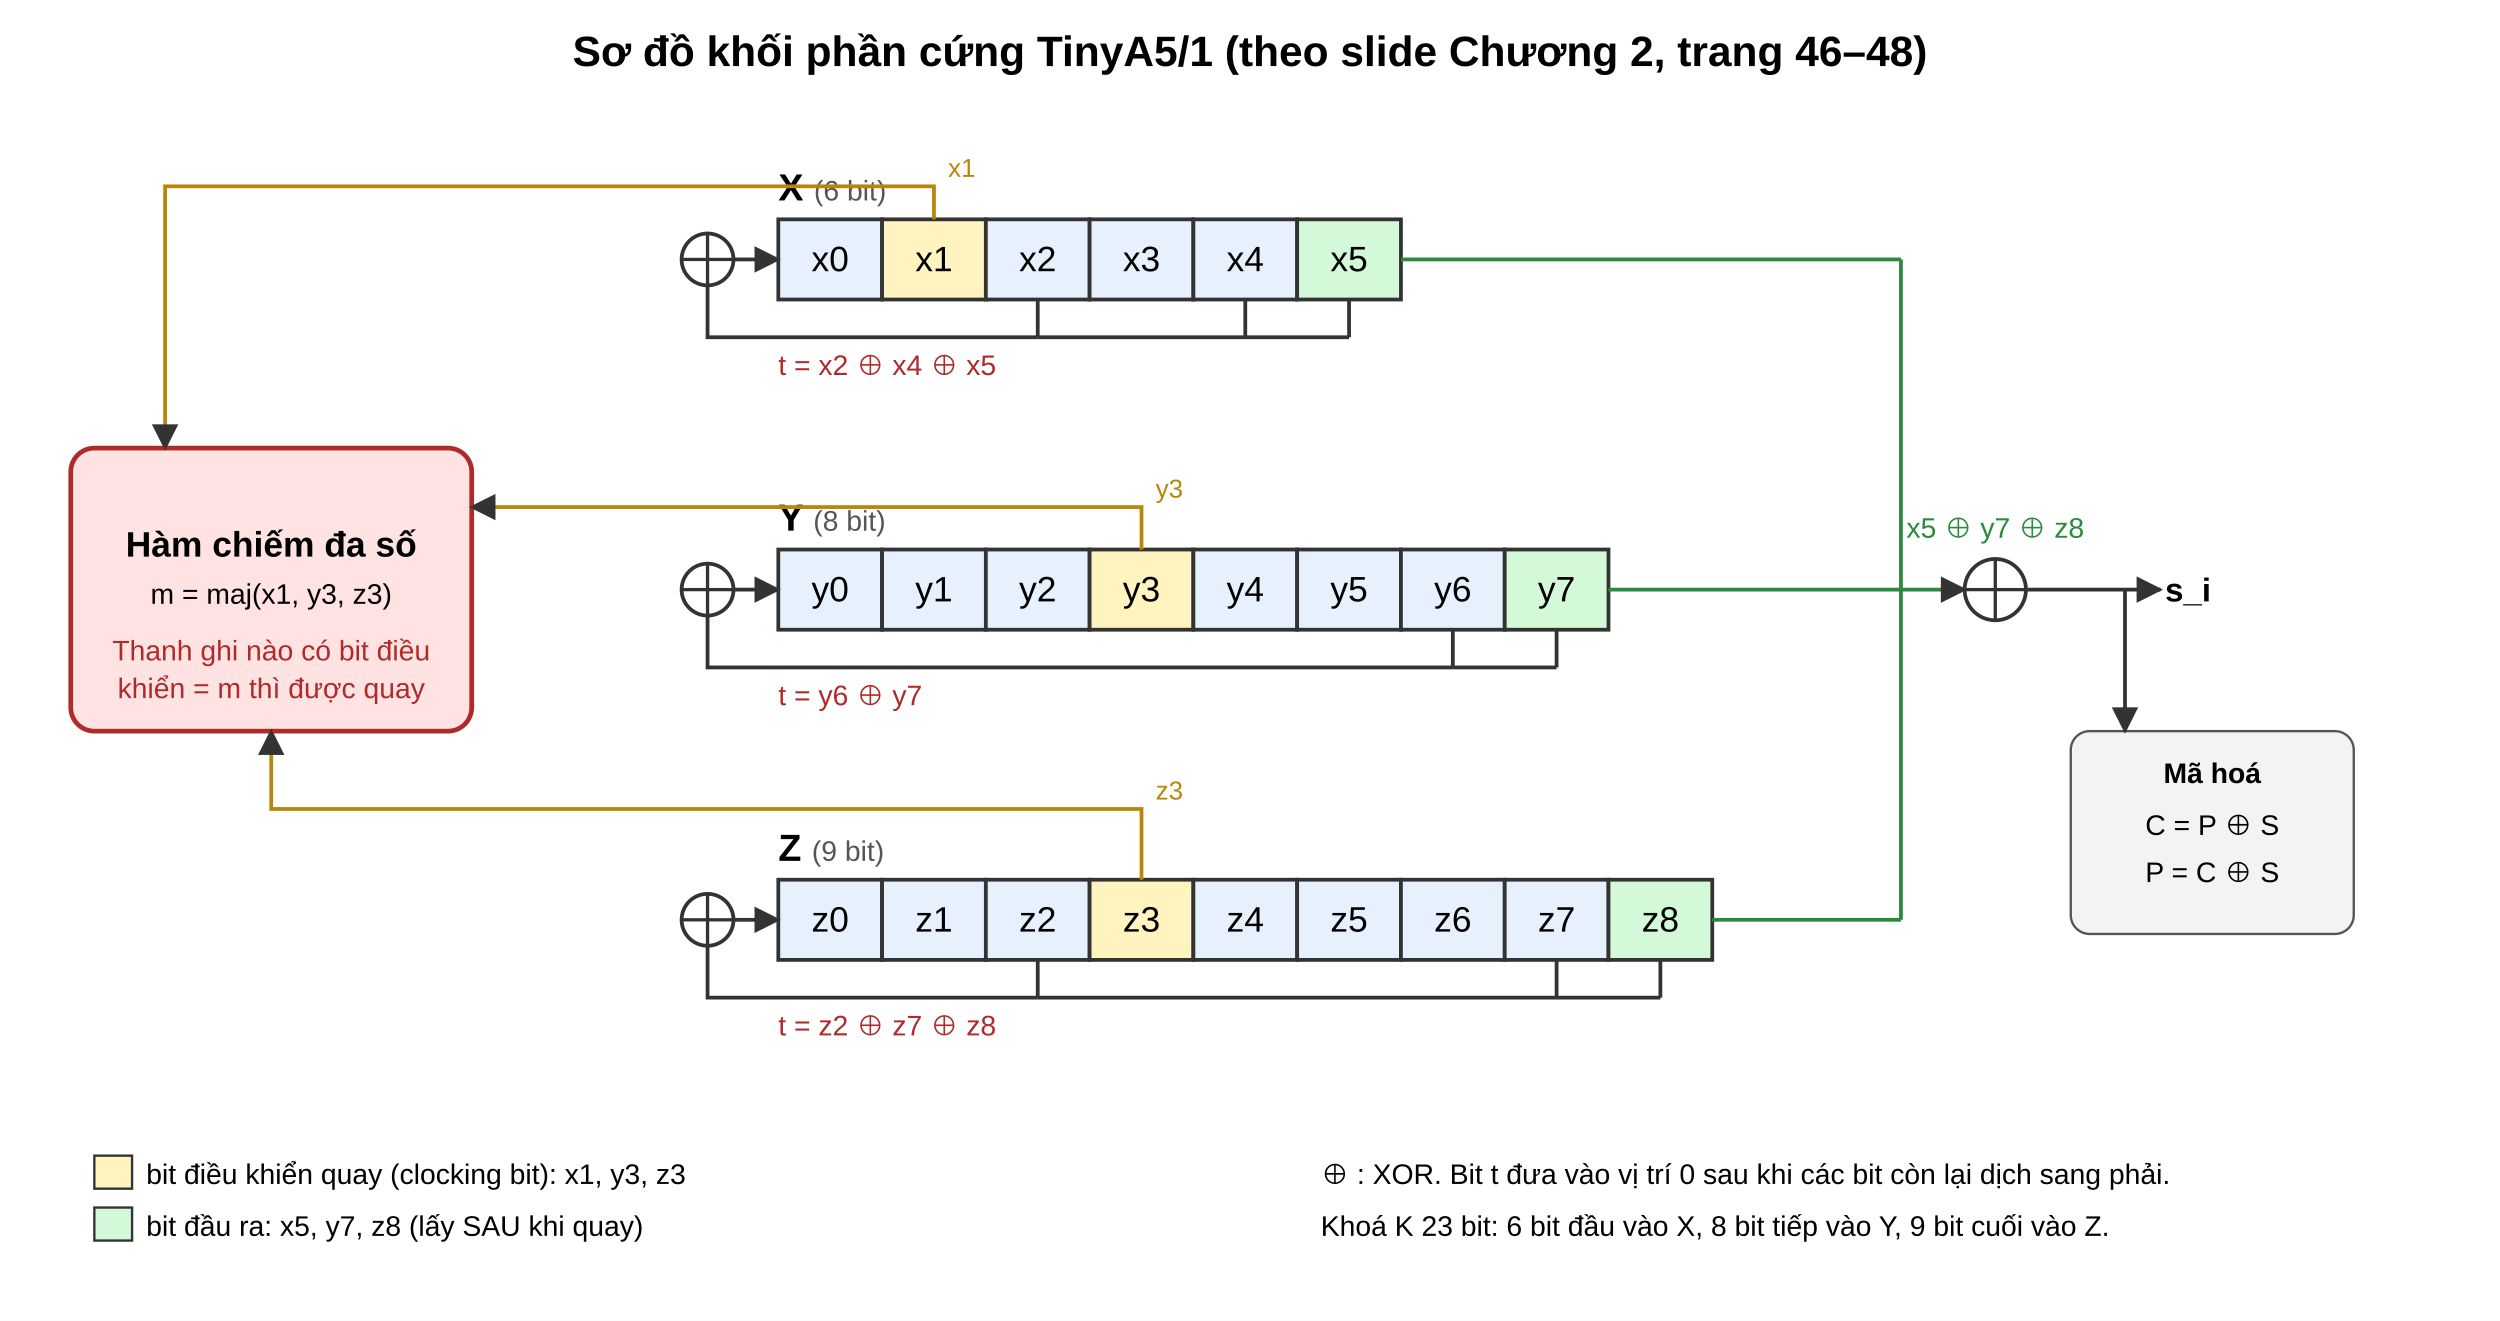
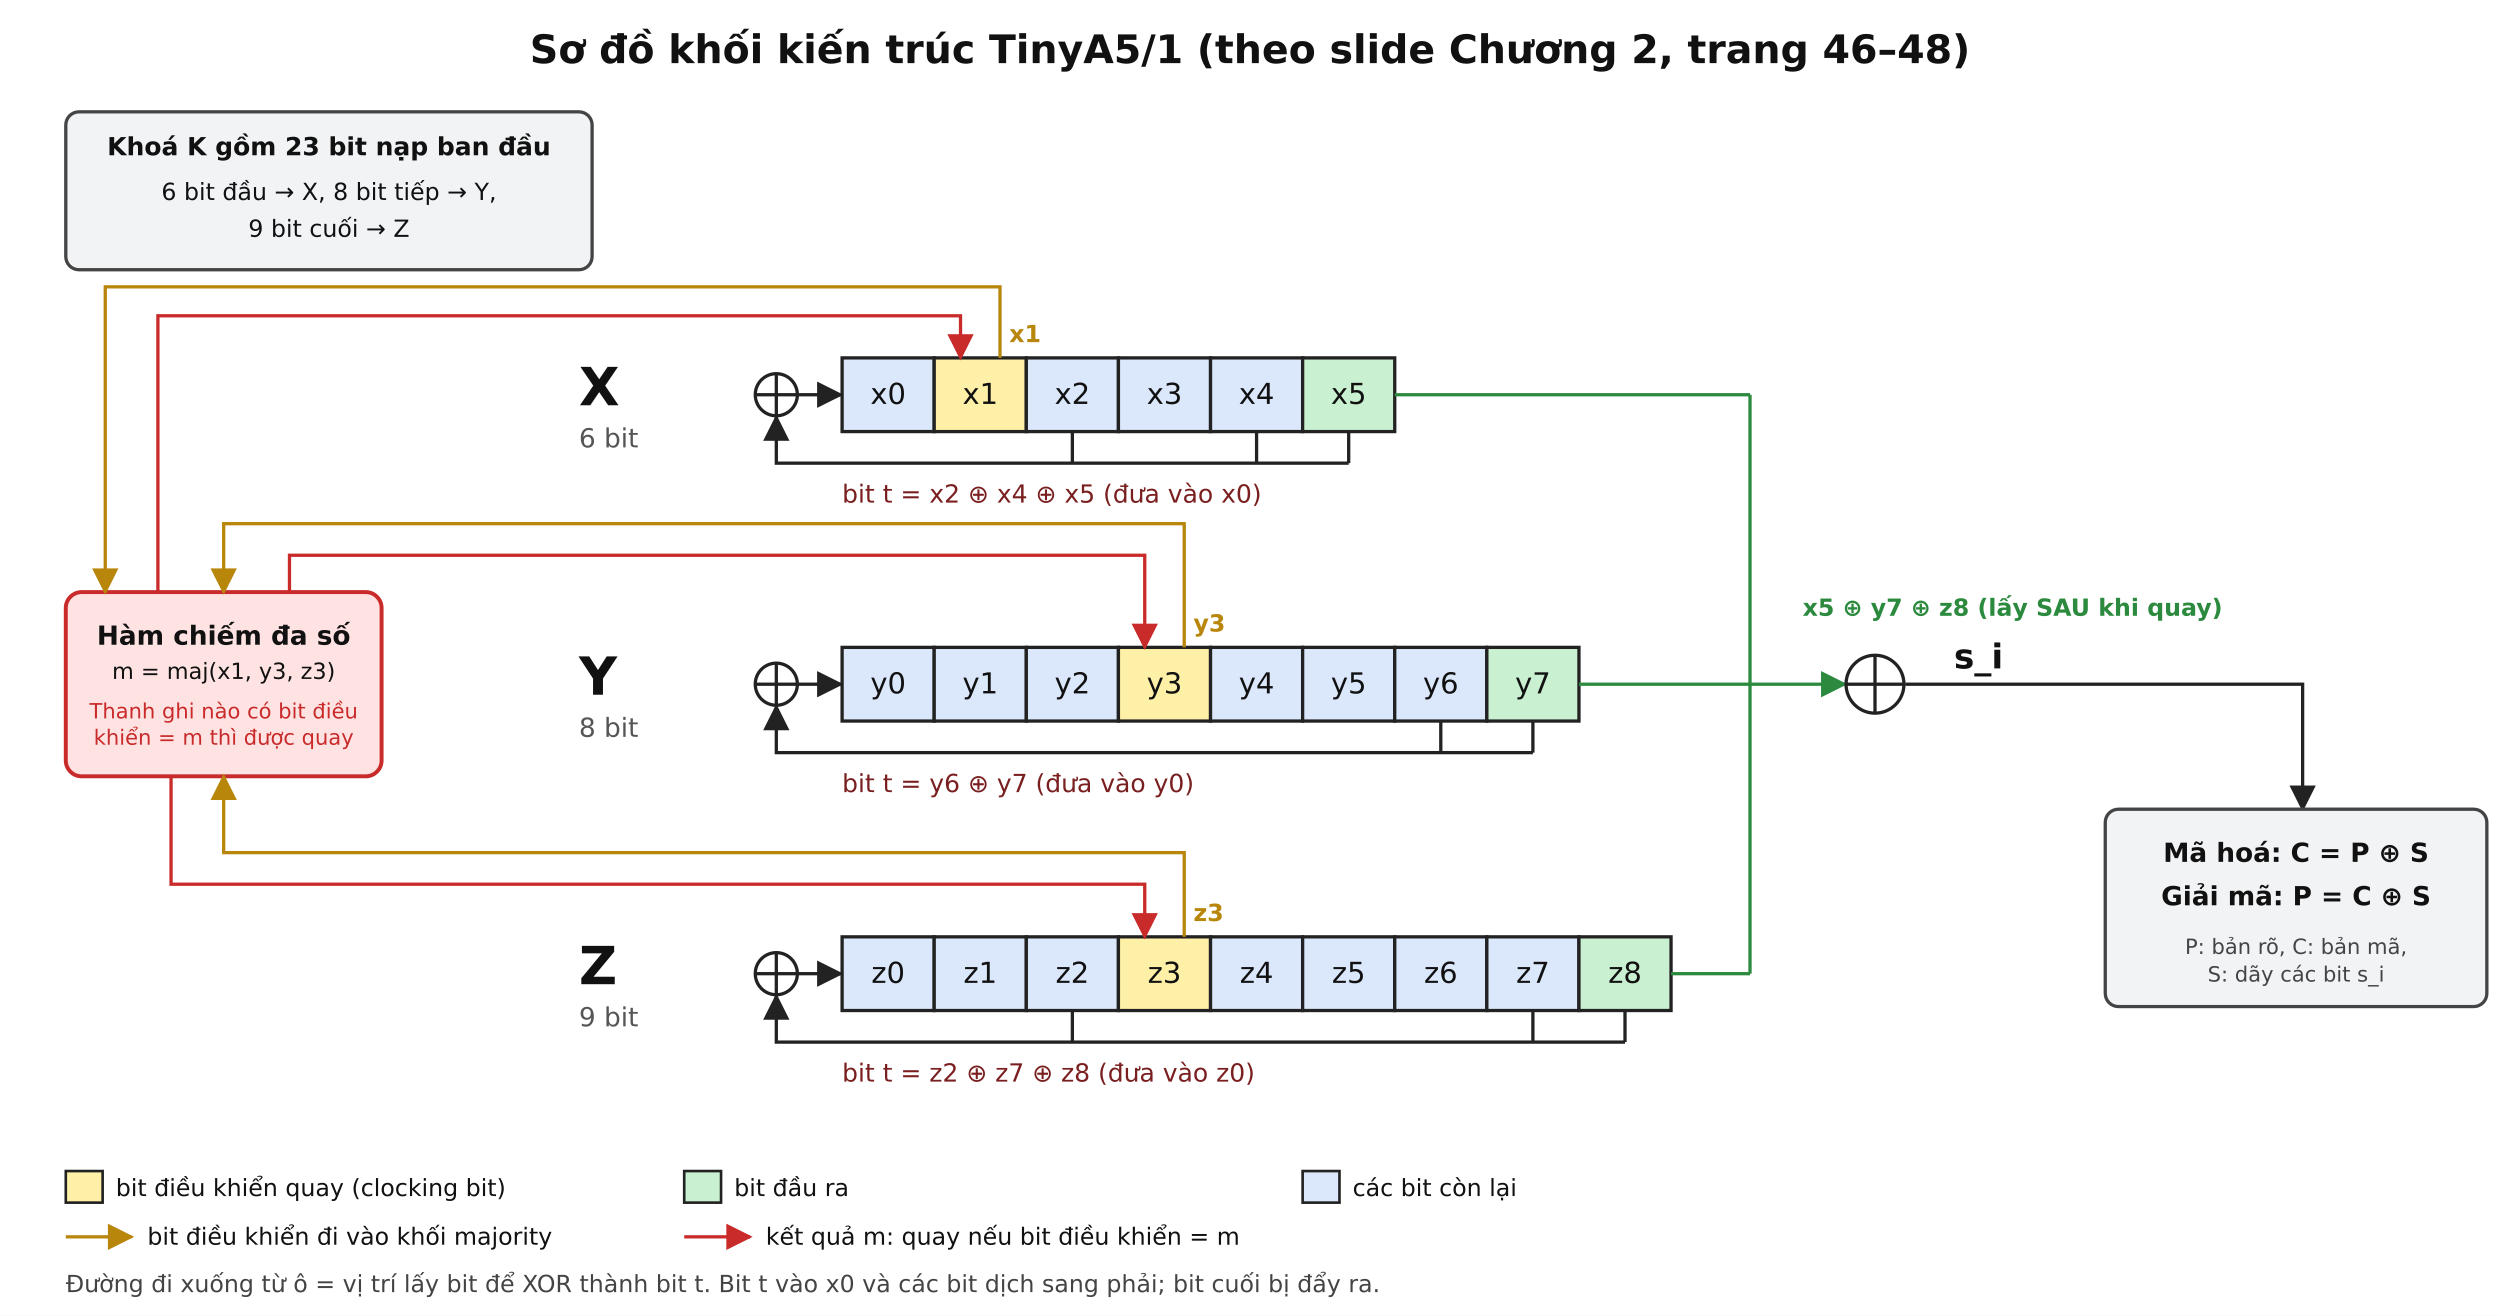
- <svg xmlns="http://www.w3.org/2000/svg" viewBox="0 0 1060 560" width="1060" height="560" font-family="Arial, Helvetica, sans-serif">
+ <svg xmlns="http://www.w3.org/2000/svg" viewBox="0 0 1900 1000" width="1900" height="1000" font-family="DejaVu Sans, Arial, sans-serif">
  <defs>
-     <marker id="ar" viewBox="0 0 10 10" refX="9" refY="5" markerWidth="7" markerHeight="7" orient="auto-start-reverse">
-       <path d="M0,0 L10,5 L0,10 z" fill="#333" />
+     <marker id="ark" viewBox="0 0 10 10" refX="9" refY="5" markerWidth="8" markerHeight="8" orient="auto">
+       <path d="M0,0 L10,5 L0,10 z" fill="#222" />
+     </marker>
+     <marker id="arr" viewBox="0 0 10 10" refX="9" refY="5" markerWidth="8" markerHeight="8" orient="auto">
+       <path d="M0,0 L10,5 L0,10 z" fill="#c92a2a" />
+     </marker>
+     <marker id="arg" viewBox="0 0 10 10" refX="9" refY="5" markerWidth="8" markerHeight="8" orient="auto">
+       <path d="M0,0 L10,5 L0,10 z" fill="#2b8a3e" />
+     </marker>
+     <marker id="aro" viewBox="0 0 10 10" refX="9" refY="5" markerWidth="8" markerHeight="8" orient="auto">
+       <path d="M0,0 L10,5 L0,10 z" fill="#b8860b" />
    </marker>
  </defs>
-   <rect width="1060" height="560" fill="#fff" />
-   <text x="530.0" y="28" text-anchor="middle" font-size="18" font-weight="bold">Sơ đồ khối phần cứng TinyA5/1 (theo slide Chương 2, trang 46–48)</text>
-   <text x="330" y="85.0" font-size="16" font-weight="bold">X <tspan font-size="12" fill="#555" font-weight="normal">(6 bit)</tspan>
-   </text>
-   <rect x="330" y="93.0" width="44" height="34" fill="#e7f0fd" stroke="#333" stroke-width="1.6" />
-   <text x="352.0" y="115" text-anchor="middle" font-size="15">x0</text>
-   <rect x="374" y="93.0" width="44" height="34" fill="#fff3bf" stroke="#333" stroke-width="1.6" />
-   <text x="396.0" y="115" text-anchor="middle" font-size="15">x1</text>
-   <rect x="418" y="93.0" width="44" height="34" fill="#e7f0fd" stroke="#333" stroke-width="1.6" />
-   <text x="440.0" y="115" text-anchor="middle" font-size="15">x2</text>
-   <rect x="462" y="93.0" width="44" height="34" fill="#e7f0fd" stroke="#333" stroke-width="1.6" />
-   <text x="484.0" y="115" text-anchor="middle" font-size="15">x3</text>
-   <rect x="506" y="93.0" width="44" height="34" fill="#e7f0fd" stroke="#333" stroke-width="1.6" />
-   <text x="528.0" y="115" text-anchor="middle" font-size="15">x4</text>
-   <rect x="550" y="93.0" width="44" height="34" fill="#d3f9d8" stroke="#333" stroke-width="1.6" />
-   <text x="572.0" y="115" text-anchor="middle" font-size="15">x5</text>
-   <line x1="440.0" y1="127.0" x2="440.0" y2="143.0" stroke="#333" stroke-width="1.6" />
-   <line x1="528.0" y1="127.0" x2="528.0" y2="143.0" stroke="#333" stroke-width="1.6" />
-   <line x1="572.0" y1="127.0" x2="572.0" y2="143.0" stroke="#333" stroke-width="1.6" />
-   <line x1="440.0" y1="143.0" x2="572.0" y2="143.0" stroke="#333" stroke-width="1.6" />
-   <polyline points="440.0,143.0 300,143.0 300,121" fill="none" stroke="#333" stroke-width="1.6" />
-   <circle cx="300" cy="110" r="11" fill="#fff" stroke="#333" stroke-width="1.6" />
-   <line x1="289" y1="110" x2="311" y2="110" stroke="#333" stroke-width="1.4" />
-   <line x1="300" y1="99" x2="300" y2="121" stroke="#333" stroke-width="1.4" />
-   <line x1="300" y1="121" x2="300" y2="121" stroke="#333" stroke-width="1.6" />
-   <line x1="311" y1="110" x2="330" y2="110" stroke="#333" stroke-width="1.6" marker-end="url(#ar)" />
-   <text x="330" y="159.0" font-size="12" fill="#b02a2a">t = x2 ⊕ x4 ⊕ x5</text>
-   <text x="330" y="225.0" font-size="16" font-weight="bold">Y <tspan font-size="12" fill="#555" font-weight="normal">(8 bit)</tspan>
-   </text>
-   <rect x="330" y="233.0" width="44" height="34" fill="#e7f0fd" stroke="#333" stroke-width="1.6" />
-   <text x="352.0" y="255" text-anchor="middle" font-size="15">y0</text>
-   <rect x="374" y="233.0" width="44" height="34" fill="#e7f0fd" stroke="#333" stroke-width="1.6" />
-   <text x="396.0" y="255" text-anchor="middle" font-size="15">y1</text>
-   <rect x="418" y="233.0" width="44" height="34" fill="#e7f0fd" stroke="#333" stroke-width="1.6" />
-   <text x="440.0" y="255" text-anchor="middle" font-size="15">y2</text>
-   <rect x="462" y="233.0" width="44" height="34" fill="#fff3bf" stroke="#333" stroke-width="1.6" />
-   <text x="484.0" y="255" text-anchor="middle" font-size="15">y3</text>
-   <rect x="506" y="233.0" width="44" height="34" fill="#e7f0fd" stroke="#333" stroke-width="1.6" />
-   <text x="528.0" y="255" text-anchor="middle" font-size="15">y4</text>
-   <rect x="550" y="233.0" width="44" height="34" fill="#e7f0fd" stroke="#333" stroke-width="1.6" />
-   <text x="572.0" y="255" text-anchor="middle" font-size="15">y5</text>
-   <rect x="594" y="233.0" width="44" height="34" fill="#e7f0fd" stroke="#333" stroke-width="1.6" />
-   <text x="616.0" y="255" text-anchor="middle" font-size="15">y6</text>
-   <rect x="638" y="233.0" width="44" height="34" fill="#d3f9d8" stroke="#333" stroke-width="1.6" />
-   <text x="660.0" y="255" text-anchor="middle" font-size="15">y7</text>
-   <line x1="616.0" y1="267.0" x2="616.0" y2="283.0" stroke="#333" stroke-width="1.6" />
-   <line x1="660.0" y1="267.0" x2="660.0" y2="283.0" stroke="#333" stroke-width="1.6" />
-   <line x1="616.0" y1="283.0" x2="660.0" y2="283.0" stroke="#333" stroke-width="1.6" />
-   <polyline points="616.0,283.0 300,283.0 300,261" fill="none" stroke="#333" stroke-width="1.6" />
-   <circle cx="300" cy="250" r="11" fill="#fff" stroke="#333" stroke-width="1.6" />
-   <line x1="289" y1="250" x2="311" y2="250" stroke="#333" stroke-width="1.4" />
-   <line x1="300" y1="239" x2="300" y2="261" stroke="#333" stroke-width="1.4" />
-   <line x1="300" y1="261" x2="300" y2="261" stroke="#333" stroke-width="1.6" />
-   <line x1="311" y1="250" x2="330" y2="250" stroke="#333" stroke-width="1.6" marker-end="url(#ar)" />
-   <text x="330" y="299.0" font-size="12" fill="#b02a2a">t = y6 ⊕ y7</text>
-   <text x="330" y="365.0" font-size="16" font-weight="bold">Z <tspan font-size="12" fill="#555" font-weight="normal">(9 bit)</tspan>
-   </text>
-   <rect x="330" y="373.0" width="44" height="34" fill="#e7f0fd" stroke="#333" stroke-width="1.6" />
-   <text x="352.0" y="395" text-anchor="middle" font-size="15">z0</text>
-   <rect x="374" y="373.0" width="44" height="34" fill="#e7f0fd" stroke="#333" stroke-width="1.6" />
-   <text x="396.0" y="395" text-anchor="middle" font-size="15">z1</text>
-   <rect x="418" y="373.0" width="44" height="34" fill="#e7f0fd" stroke="#333" stroke-width="1.6" />
-   <text x="440.0" y="395" text-anchor="middle" font-size="15">z2</text>
-   <rect x="462" y="373.0" width="44" height="34" fill="#fff3bf" stroke="#333" stroke-width="1.6" />
-   <text x="484.0" y="395" text-anchor="middle" font-size="15">z3</text>
-   <rect x="506" y="373.0" width="44" height="34" fill="#e7f0fd" stroke="#333" stroke-width="1.6" />
-   <text x="528.0" y="395" text-anchor="middle" font-size="15">z4</text>
-   <rect x="550" y="373.0" width="44" height="34" fill="#e7f0fd" stroke="#333" stroke-width="1.6" />
-   <text x="572.0" y="395" text-anchor="middle" font-size="15">z5</text>
-   <rect x="594" y="373.0" width="44" height="34" fill="#e7f0fd" stroke="#333" stroke-width="1.6" />
-   <text x="616.0" y="395" text-anchor="middle" font-size="15">z6</text>
-   <rect x="638" y="373.0" width="44" height="34" fill="#e7f0fd" stroke="#333" stroke-width="1.6" />
-   <text x="660.0" y="395" text-anchor="middle" font-size="15">z7</text>
-   <rect x="682" y="373.0" width="44" height="34" fill="#d3f9d8" stroke="#333" stroke-width="1.6" />
-   <text x="704.0" y="395" text-anchor="middle" font-size="15">z8</text>
-   <line x1="440.0" y1="407.0" x2="440.0" y2="423.0" stroke="#333" stroke-width="1.6" />
-   <line x1="660.0" y1="407.0" x2="660.0" y2="423.0" stroke="#333" stroke-width="1.6" />
-   <line x1="704.0" y1="407.0" x2="704.0" y2="423.0" stroke="#333" stroke-width="1.6" />
-   <line x1="440.0" y1="423.0" x2="704.0" y2="423.0" stroke="#333" stroke-width="1.6" />
-   <polyline points="440.0,423.0 300,423.0 300,401" fill="none" stroke="#333" stroke-width="1.6" />
-   <circle cx="300" cy="390" r="11" fill="#fff" stroke="#333" stroke-width="1.6" />
-   <line x1="289" y1="390" x2="311" y2="390" stroke="#333" stroke-width="1.4" />
-   <line x1="300" y1="379" x2="300" y2="401" stroke="#333" stroke-width="1.4" />
-   <line x1="300" y1="401" x2="300" y2="401" stroke="#333" stroke-width="1.6" />
-   <line x1="311" y1="390" x2="330" y2="390" stroke="#333" stroke-width="1.6" marker-end="url(#ar)" />
-   <text x="330" y="439.0" font-size="12" fill="#b02a2a">t = z2 ⊕ z7 ⊕ z8</text>
-   <rect x="30" y="190" width="170" height="120" rx="10" fill="#ffe3e3" stroke="#b02a2a" stroke-width="2" />
-   <text x="115.0" y="236" text-anchor="middle" font-size="15" font-weight="bold">Hàm chiếm đa số</text>
-   <text x="115.0" y="256" text-anchor="middle" font-size="12">m = maj(x1, y3, z3)</text>
-   <text x="115.0" y="280" text-anchor="middle" font-size="12" fill="#b02a2a">Thanh ghi nào có bit điều</text>
-   <text x="115.0" y="296" text-anchor="middle" font-size="12" fill="#b02a2a">khiển = m thì được quay</text>
-   <polyline points="396.0,93.0 396.0,79.0 70,79.0 70,190" fill="none" stroke="#b8860b" stroke-width="1.6" marker-end="url(#ar)" />
-   <polyline points="484.0,233.0 484.0,215.0 200,215.0" fill="none" stroke="#b8860b" stroke-width="1.6" marker-end="url(#ar)" />
-   <polyline points="484.0,373.0 484.0,343.0 115.0,343.0 115.0,310" fill="none" stroke="#b8860b" stroke-width="1.6" marker-end="url(#ar)" />
-   <text x="402.0" y="75.0" font-size="11" fill="#b8860b">x1</text>
-   <text x="490.0" y="211.0" font-size="11" fill="#b8860b">y3</text>
-   <text x="490.0" y="339.0" font-size="11" fill="#b8860b">z3</text>
-   <line x1="594" y1="110" x2="806" y2="110" stroke="#2b8a3e" stroke-width="1.6" />
-   <line x1="682" y1="250" x2="806" y2="250" stroke="#2b8a3e" stroke-width="1.6" />
-   <line x1="726" y1="390" x2="806" y2="390" stroke="#2b8a3e" stroke-width="1.6" />
-   <line x1="806" y1="110" x2="806" y2="390" stroke="#2b8a3e" stroke-width="1.6" />
-   <circle cx="846" cy="250" r="13" fill="#fff" stroke="#333" stroke-width="1.6" />
-   <line x1="833" y1="250" x2="859" y2="250" stroke="#333" stroke-width="1.4" />
-   <line x1="846" y1="237" x2="846" y2="263" stroke="#333" stroke-width="1.4" />
-   <line x1="806" y1="250" x2="833" y2="250" stroke="#2b8a3e" stroke-width="1.6" marker-end="url(#ar)" />
-   <text x="846" y="228" text-anchor="middle" font-size="12" fill="#2b8a3e">x5 ⊕ y7 ⊕ z8</text>
-   <line x1="859" y1="250" x2="916" y2="250" stroke="#333" stroke-width="1.6" marker-end="url(#ar)" />
-   <text x="918" y="255" font-size="14" font-weight="bold">s_i</text>
-   <rect x="878" y="310" width="120" height="86" rx="8" fill="#f1f3f5" stroke="#555" />
-   <text x="938" y="332" text-anchor="middle" font-size="12" font-weight="bold">Mã hoá</text>
-   <text x="938" y="354" text-anchor="middle" font-size="12">C = P ⊕ S</text>
-   <text x="938" y="374" text-anchor="middle" font-size="12">P = C ⊕ S</text>
-   <polyline points="901,250 901,310" fill="none" stroke="#333" stroke-width="1.6" marker-end="url(#ar)" />
-   <rect x="40" y="490" width="16" height="14" fill="#fff3bf" stroke="#333" />
-   <text x="62" y="502" font-size="12">bit điều khiển quay (clocking bit): x1, y3, z3</text>
-   <rect x="40" y="512" width="16" height="14" fill="#d3f9d8" stroke="#333" />
-   <text x="62" y="524" font-size="12">bit đầu ra: x5, y7, z8 (lấy SAU khi quay)</text>
-   <text x="560" y="502" font-size="12">⊕ : XOR.  Bit t đưa vào vị trí 0 sau khi các bit còn lại dịch sang phải.</text>
-   <text x="560" y="524" font-size="12">Khoá K 23 bit: 6 bit đầu vào X, 8 bit tiếp vào Y, 9 bit cuối vào Z.</text>
+   <rect width="1900" height="1000" fill="#fff" />
+   <text class="t" x="950.0" y="48" font-size="30" text-anchor="middle" font-weight="bold" fill="#111">Sơ đồ khối kiến trúc TinyA5/1 (theo slide Chương 2, trang 46–48)</text>
+   <text class="t" x="440" y="308" font-size="40" text-anchor="start" font-weight="bold" fill="#111">X</text>
+   <text class="t" x="440" y="340" font-size="20" text-anchor="start" font-weight="normal" fill="#555">6 bit</text>
+   <rect id="r1" x="640" y="272.0" width="70" height="56" rx="0" fill="#dbe7fb" stroke="#222" stroke-width="2.5" />
+   <text class="t" data-in="r1" x="675.0" y="307" font-size="22" text-anchor="middle" font-weight="normal" fill="#111">x0</text>
+   <rect id="r2" x="710" y="272.0" width="70" height="56" rx="0" fill="#fff0a8" stroke="#222" stroke-width="2.5" />
+   <text class="t" data-in="r2" x="745.0" y="307" font-size="22" text-anchor="middle" font-weight="normal" fill="#111">x1</text>
+   <rect id="r3" x="780" y="272.0" width="70" height="56" rx="0" fill="#dbe7fb" stroke="#222" stroke-width="2.5" />
+   <text class="t" data-in="r3" x="815.0" y="307" font-size="22" text-anchor="middle" font-weight="normal" fill="#111">x2</text>
+   <rect id="r4" x="850" y="272.0" width="70" height="56" rx="0" fill="#dbe7fb" stroke="#222" stroke-width="2.5" />
+   <text class="t" data-in="r4" x="885.0" y="307" font-size="22" text-anchor="middle" font-weight="normal" fill="#111">x3</text>
+   <rect id="r5" x="920" y="272.0" width="70" height="56" rx="0" fill="#dbe7fb" stroke="#222" stroke-width="2.5" />
+   <text class="t" data-in="r5" x="955.0" y="307" font-size="22" text-anchor="middle" font-weight="normal" fill="#111">x4</text>
+   <rect id="r6" x="990" y="272.0" width="70" height="56" rx="0" fill="#c9f0d0" stroke="#222" stroke-width="2.5" />
+   <text class="t" data-in="r6" x="1025.0" y="307" font-size="22" text-anchor="middle" font-weight="normal" fill="#111">x5</text>
+   <polyline class="ln" points="815.0,328.0 815.0,352.0" fill="none" stroke="#222" stroke-width="2.5" />
+   <polyline class="ln" points="955.0,328.0 955.0,352.0" fill="none" stroke="#222" stroke-width="2.5" />
+   <polyline class="ln" points="1025.0,328.0 1025.0,352.0" fill="none" stroke="#222" stroke-width="2.5" />
+   <polyline class="ln" points="1025.0,352.0 590,352.0 590,317" fill="none" stroke="#222" stroke-width="2.5" marker-end="url(#ark)" />
+   <circle cx="590" cy="300" r="16" fill="#fff" stroke="#222" stroke-width="2.5" />
+   <polyline class="x" points="574,300 606,300" stroke="#222" stroke-width="2.5" />
+   <polyline class="x" points="590,284 590,316" stroke="#222" stroke-width="2.5" />
+   <polyline class="ln" points="607,300 639,300" fill="none" stroke="#222" stroke-width="2.5" marker-end="url(#ark)" />
+   <text class="t" x="640" y="382.0" font-size="19" text-anchor="start" font-weight="normal" fill="#7a1f1f">bit t = x2 ⊕ x4 ⊕ x5  (đưa vào x0)</text>
+   <text class="t" x="440" y="528" font-size="40" text-anchor="start" font-weight="bold" fill="#111">Y</text>
+   <text class="t" x="440" y="560" font-size="20" text-anchor="start" font-weight="normal" fill="#555">8 bit</text>
+   <rect id="r7" x="640" y="492.0" width="70" height="56" rx="0" fill="#dbe7fb" stroke="#222" stroke-width="2.5" />
+   <text class="t" data-in="r7" x="675.0" y="527" font-size="22" text-anchor="middle" font-weight="normal" fill="#111">y0</text>
+   <rect id="r8" x="710" y="492.0" width="70" height="56" rx="0" fill="#dbe7fb" stroke="#222" stroke-width="2.5" />
+   <text class="t" data-in="r8" x="745.0" y="527" font-size="22" text-anchor="middle" font-weight="normal" fill="#111">y1</text>
+   <rect id="r9" x="780" y="492.0" width="70" height="56" rx="0" fill="#dbe7fb" stroke="#222" stroke-width="2.5" />
+   <text class="t" data-in="r9" x="815.0" y="527" font-size="22" text-anchor="middle" font-weight="normal" fill="#111">y2</text>
+   <rect id="r10" x="850" y="492.0" width="70" height="56" rx="0" fill="#fff0a8" stroke="#222" stroke-width="2.5" />
+   <text class="t" data-in="r10" x="885.0" y="527" font-size="22" text-anchor="middle" font-weight="normal" fill="#111">y3</text>
+   <rect id="r11" x="920" y="492.0" width="70" height="56" rx="0" fill="#dbe7fb" stroke="#222" stroke-width="2.5" />
+   <text class="t" data-in="r11" x="955.0" y="527" font-size="22" text-anchor="middle" font-weight="normal" fill="#111">y4</text>
+   <rect id="r12" x="990" y="492.0" width="70" height="56" rx="0" fill="#dbe7fb" stroke="#222" stroke-width="2.5" />
+   <text class="t" data-in="r12" x="1025.0" y="527" font-size="22" text-anchor="middle" font-weight="normal" fill="#111">y5</text>
+   <rect id="r13" x="1060" y="492.0" width="70" height="56" rx="0" fill="#dbe7fb" stroke="#222" stroke-width="2.5" />
+   <text class="t" data-in="r13" x="1095.0" y="527" font-size="22" text-anchor="middle" font-weight="normal" fill="#111">y6</text>
+   <rect id="r14" x="1130" y="492.0" width="70" height="56" rx="0" fill="#c9f0d0" stroke="#222" stroke-width="2.5" />
+   <text class="t" data-in="r14" x="1165.0" y="527" font-size="22" text-anchor="middle" font-weight="normal" fill="#111">y7</text>
+   <polyline class="ln" points="1095.0,548.0 1095.0,572.0" fill="none" stroke="#222" stroke-width="2.5" />
+   <polyline class="ln" points="1165.0,548.0 1165.0,572.0" fill="none" stroke="#222" stroke-width="2.5" />
+   <polyline class="ln" points="1165.0,572.0 590,572.0 590,537" fill="none" stroke="#222" stroke-width="2.5" marker-end="url(#ark)" />
+   <circle cx="590" cy="520" r="16" fill="#fff" stroke="#222" stroke-width="2.5" />
+   <polyline class="x" points="574,520 606,520" stroke="#222" stroke-width="2.5" />
+   <polyline class="x" points="590,504 590,536" stroke="#222" stroke-width="2.5" />
+   <polyline class="ln" points="607,520 639,520" fill="none" stroke="#222" stroke-width="2.5" marker-end="url(#ark)" />
+   <text class="t" x="640" y="602.0" font-size="19" text-anchor="start" font-weight="normal" fill="#7a1f1f">bit t = y6 ⊕ y7  (đưa vào y0)</text>
+   <text class="t" x="440" y="748" font-size="40" text-anchor="start" font-weight="bold" fill="#111">Z</text>
+   <text class="t" x="440" y="780" font-size="20" text-anchor="start" font-weight="normal" fill="#555">9 bit</text>
+   <rect id="r15" x="640" y="712.0" width="70" height="56" rx="0" fill="#dbe7fb" stroke="#222" stroke-width="2.5" />
+   <text class="t" data-in="r15" x="675.0" y="747" font-size="22" text-anchor="middle" font-weight="normal" fill="#111">z0</text>
+   <rect id="r16" x="710" y="712.0" width="70" height="56" rx="0" fill="#dbe7fb" stroke="#222" stroke-width="2.5" />
+   <text class="t" data-in="r16" x="745.0" y="747" font-size="22" text-anchor="middle" font-weight="normal" fill="#111">z1</text>
+   <rect id="r17" x="780" y="712.0" width="70" height="56" rx="0" fill="#dbe7fb" stroke="#222" stroke-width="2.5" />
+   <text class="t" data-in="r17" x="815.0" y="747" font-size="22" text-anchor="middle" font-weight="normal" fill="#111">z2</text>
+   <rect id="r18" x="850" y="712.0" width="70" height="56" rx="0" fill="#fff0a8" stroke="#222" stroke-width="2.5" />
+   <text class="t" data-in="r18" x="885.0" y="747" font-size="22" text-anchor="middle" font-weight="normal" fill="#111">z3</text>
+   <rect id="r19" x="920" y="712.0" width="70" height="56" rx="0" fill="#dbe7fb" stroke="#222" stroke-width="2.5" />
+   <text class="t" data-in="r19" x="955.0" y="747" font-size="22" text-anchor="middle" font-weight="normal" fill="#111">z4</text>
+   <rect id="r20" x="990" y="712.0" width="70" height="56" rx="0" fill="#dbe7fb" stroke="#222" stroke-width="2.5" />
+   <text class="t" data-in="r20" x="1025.0" y="747" font-size="22" text-anchor="middle" font-weight="normal" fill="#111">z5</text>
+   <rect id="r21" x="1060" y="712.0" width="70" height="56" rx="0" fill="#dbe7fb" stroke="#222" stroke-width="2.5" />
+   <text class="t" data-in="r21" x="1095.0" y="747" font-size="22" text-anchor="middle" font-weight="normal" fill="#111">z6</text>
+   <rect id="r22" x="1130" y="712.0" width="70" height="56" rx="0" fill="#dbe7fb" stroke="#222" stroke-width="2.5" />
+   <text class="t" data-in="r22" x="1165.0" y="747" font-size="22" text-anchor="middle" font-weight="normal" fill="#111">z7</text>
+   <rect id="r23" x="1200" y="712.0" width="70" height="56" rx="0" fill="#c9f0d0" stroke="#222" stroke-width="2.5" />
+   <text class="t" data-in="r23" x="1235.0" y="747" font-size="22" text-anchor="middle" font-weight="normal" fill="#111">z8</text>
+   <polyline class="ln" points="815.0,768.0 815.0,792.0" fill="none" stroke="#222" stroke-width="2.5" />
+   <polyline class="ln" points="1165.0,768.0 1165.0,792.0" fill="none" stroke="#222" stroke-width="2.5" />
+   <polyline class="ln" points="1235.0,768.0 1235.0,792.0" fill="none" stroke="#222" stroke-width="2.5" />
+   <polyline class="ln" points="1235.0,792.0 590,792.0 590,757" fill="none" stroke="#222" stroke-width="2.5" marker-end="url(#ark)" />
+   <circle cx="590" cy="740" r="16" fill="#fff" stroke="#222" stroke-width="2.5" />
+   <polyline class="x" points="574,740 606,740" stroke="#222" stroke-width="2.5" />
+   <polyline class="x" points="590,724 590,756" stroke="#222" stroke-width="2.5" />
+   <polyline class="ln" points="607,740 639,740" fill="none" stroke="#222" stroke-width="2.5" marker-end="url(#ark)" />
+   <text class="t" x="640" y="822.0" font-size="19" text-anchor="start" font-weight="normal" fill="#7a1f1f">bit t = z2 ⊕ z7 ⊕ z8  (đưa vào z0)</text>
+   <rect id="r24" x="50" y="450" width="240" height="140" rx="12" fill="#ffe3e3" stroke="#c92a2a" stroke-width="3" />
+   <text class="t" data-in="r24" x="170.0" y="490" font-size="20" text-anchor="middle" font-weight="bold" fill="#111">Hàm chiếm đa số</text>
+   <text class="t" data-in="r24" x="170.0" y="516" font-size="17" text-anchor="middle" font-weight="normal" fill="#111">m = maj(x1, y3, z3)</text>
+   <text class="t" data-in="r24" x="170.0" y="546" font-size="16" text-anchor="middle" font-weight="normal" fill="#c92a2a">Thanh ghi nào có bit điều</text>
+   <text class="t" data-in="r24" x="170.0" y="566" font-size="16" text-anchor="middle" font-weight="normal" fill="#c92a2a">khiển = m thì được quay</text>
+   <polyline class="ln" points="760.0,272.0 760.0,218 80,218 80,450" fill="none" stroke="#b8860b" stroke-width="2.5" marker-end="url(#aro)" />
+   <polyline class="ln" points="120,450 120,240 730.0,240 730.0,272.0" fill="none" stroke="#c92a2a" stroke-width="2.5" marker-end="url(#arr)" />
+   <polyline class="ln" points="900.0,492.0 900.0,398.0 170,398.0 170,450" fill="none" stroke="#b8860b" stroke-width="2.5" marker-end="url(#aro)" />
+   <polyline class="ln" points="220,450 220,422.0 870.0,422.0 870.0,492.0" fill="none" stroke="#c92a2a" stroke-width="2.5" marker-end="url(#arr)" />
+   <polyline class="ln" points="130,590 130,672.0 870.0,672.0 870.0,712.0" fill="none" stroke="#c92a2a" stroke-width="2.5" marker-end="url(#arr)" />
+   <polyline class="ln" points="900.0,712.0 900.0,648.0 170,648.0 170,590" fill="none" stroke="#b8860b" stroke-width="2.5" marker-end="url(#aro)" />
+   <text class="t" x="767.0" y="260.0" font-size="18" text-anchor="start" font-weight="bold" fill="#b8860b">x1</text>
+   <text class="t" x="907.0" y="480.0" font-size="18" text-anchor="start" font-weight="bold" fill="#b8860b">y3</text>
+   <text class="t" x="907.0" y="700.0" font-size="18" text-anchor="start" font-weight="bold" fill="#b8860b">z3</text>
+   <polyline class="ln" points="1060,300 1330,300" fill="none" stroke="#2b8a3e" stroke-width="2.5" />
+   <polyline class="ln" points="1200,520 1330,520" fill="none" stroke="#2b8a3e" stroke-width="2.5" />
+   <polyline class="ln" points="1270,740 1330,740" fill="none" stroke="#2b8a3e" stroke-width="2.5" />
+   <polyline class="ln" points="1330,300 1330,740" fill="none" stroke="#2b8a3e" stroke-width="2.5" />
+   <polyline class="ln" points="1330,520 1402,520" fill="none" stroke="#2b8a3e" stroke-width="2.5" marker-end="url(#arg)" />
+   <circle cx="1425" cy="520" r="22" fill="#fff" stroke="#222" stroke-width="2.5" />
+   <polyline class="x" points="1403,520 1447,520" stroke="#222" stroke-width="2.5" />
+   <polyline class="x" points="1425,498 1425,542" stroke="#222" stroke-width="2.5" />
+   <text class="t" x="1370" y="468" font-size="18" text-anchor="start" font-weight="bold" fill="#2b8a3e">x5 ⊕ y7 ⊕ z8  (lấy SAU khi quay)</text>
+   <polyline class="ln" points="1448,520 1750,520 1750,615" fill="none" stroke="#222" stroke-width="2.5" marker-end="url(#ark)" />
+   <text class="t" x="1485" y="508" font-size="26" text-anchor="start" font-weight="bold" fill="#111">s_i</text>
+   <rect id="r25" x="1600" y="615" width="290" height="150" rx="10" fill="#f1f3f5" stroke="#444" stroke-width="2.5" />
+   <text class="t" data-in="r25" x="1745" y="655" font-size="20" text-anchor="middle" font-weight="bold" fill="#111">Mã hoá: C = P ⊕ S</text>
+   <text class="t" data-in="r25" x="1745" y="688" font-size="20" text-anchor="middle" font-weight="bold" fill="#111">Giải mã: P = C ⊕ S</text>
+   <text class="t" data-in="r25" x="1745" y="725" font-size="16" text-anchor="middle" font-weight="normal" fill="#444">P: bản rõ, C: bản mã,</text>
+   <text class="t" data-in="r25" x="1745" y="746" font-size="16" text-anchor="middle" font-weight="normal" fill="#444">S: dãy các bit s_i</text>
+   <rect id="r26" x="50" y="85" width="400" height="120" rx="10" fill="#f1f3f5" stroke="#444" stroke-width="2.5" />
+   <text class="t" data-in="r26" x="250" y="118" font-size="19" text-anchor="middle" font-weight="bold" fill="#111">Khoá K gồm 23 bit nạp ban đầu</text>
+   <text class="t" data-in="r26" x="250" y="152" font-size="18" text-anchor="middle" font-weight="normal" fill="#111">6 bit đầu → X,  8 bit tiếp → Y,</text>
+   <text class="t" data-in="r26" x="250" y="180" font-size="18" text-anchor="middle" font-weight="normal" fill="#111">9 bit cuối → Z</text>
+   <rect id="r27" x="50" y="890" width="28" height="24" rx="0" fill="#fff0a8" stroke="#222" stroke-width="2" />
+   <text class="t" x="88" y="909" font-size="18" text-anchor="start" font-weight="normal" fill="#111">bit điều khiển quay (clocking bit)</text>
+   <rect id="r28" x="520" y="890" width="28" height="24" rx="0" fill="#c9f0d0" stroke="#222" stroke-width="2" />
+   <text class="t" x="558" y="909" font-size="18" text-anchor="start" font-weight="normal" fill="#111">bit đầu ra</text>
+   <rect id="r29" x="990" y="890" width="28" height="24" rx="0" fill="#dbe7fb" stroke="#222" stroke-width="2" />
+   <text class="t" x="1028" y="909" font-size="18" text-anchor="start" font-weight="normal" fill="#111">các bit còn lại</text>
+   <polyline class="ln" points="50,940 100,940" fill="none" stroke="#b8860b" stroke-width="2.5" marker-end="url(#aro)" />
+   <text class="t" x="112" y="946" font-size="18" text-anchor="start" font-weight="normal" fill="#111">bit điều khiển đi vào khối majority</text>
+   <polyline class="ln" points="520,940 570,940" fill="none" stroke="#c92a2a" stroke-width="2.5" marker-end="url(#arr)" />
+   <text class="t" x="582" y="946" font-size="18" text-anchor="start" font-weight="normal" fill="#111">kết quả m: quay nếu bit điều khiển = m</text>
+   <text class="t" x="50" y="982" font-size="18" text-anchor="start" font-weight="normal" fill="#444">Đường đi xuống từ ô = vị trí lấy bit để XOR thành bit t. Bit t vào x0 và các bit dịch sang phải; bit cuối bị đẩy ra.</text>
</svg>
